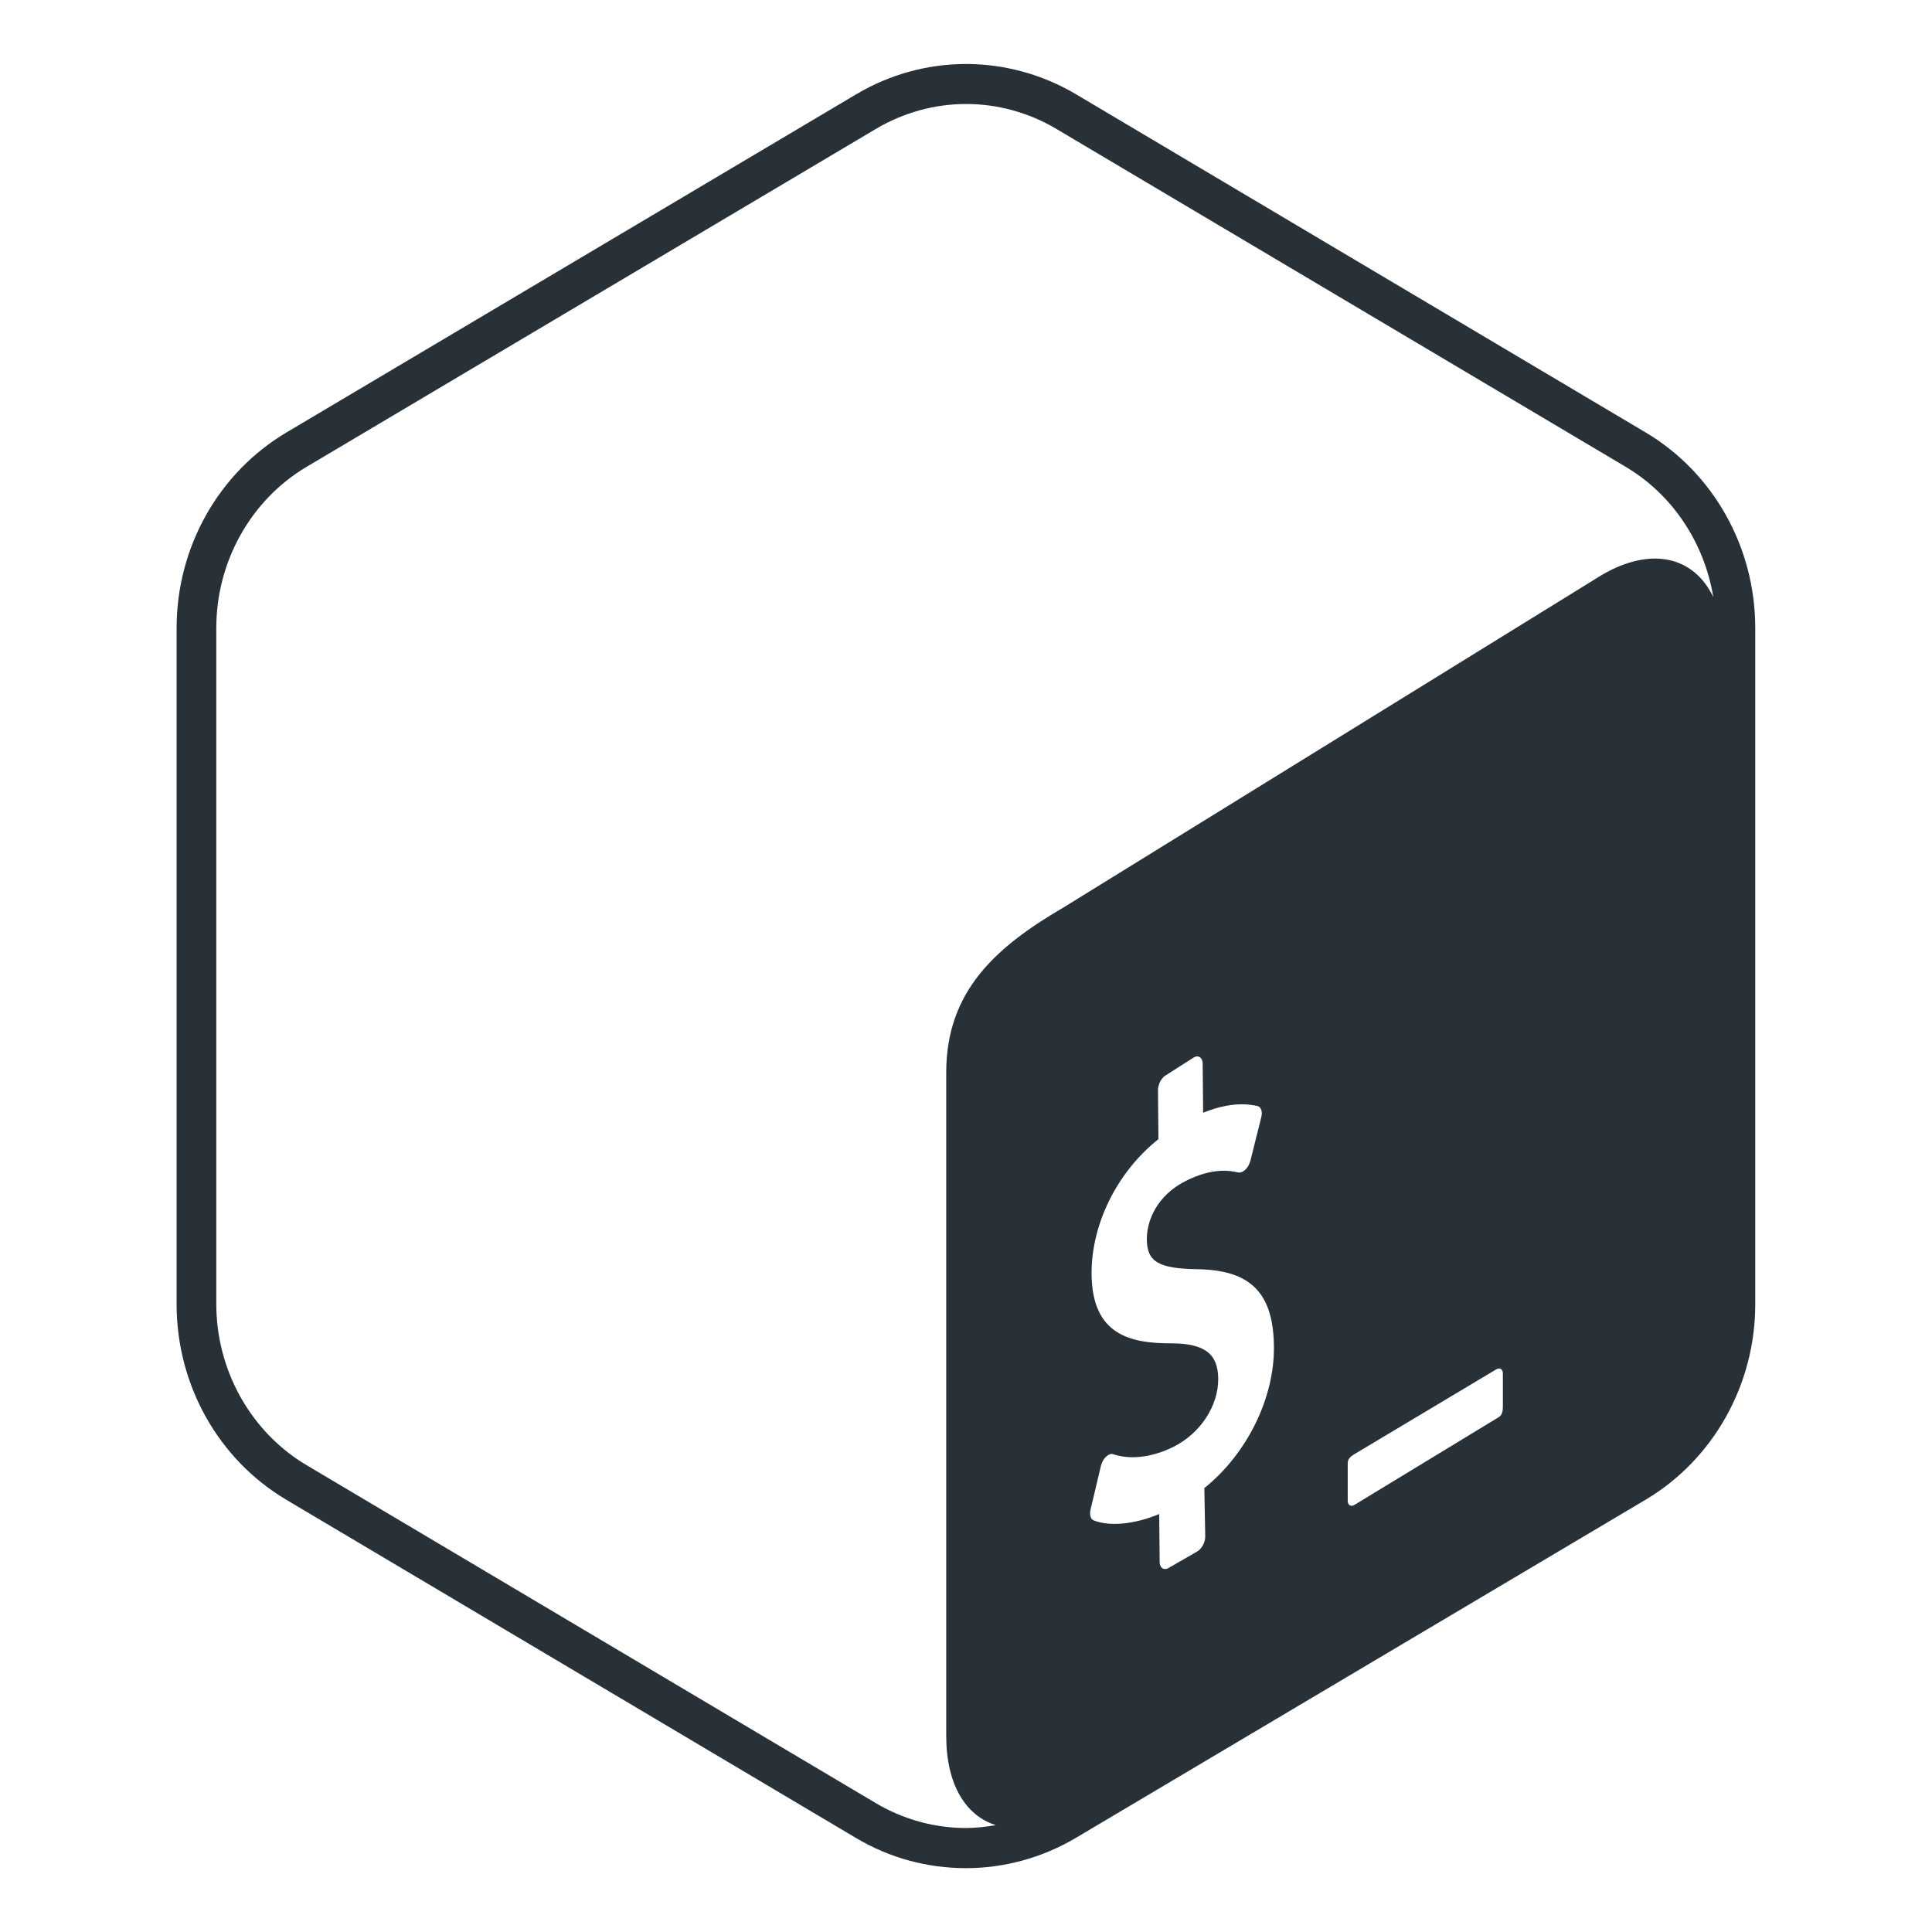
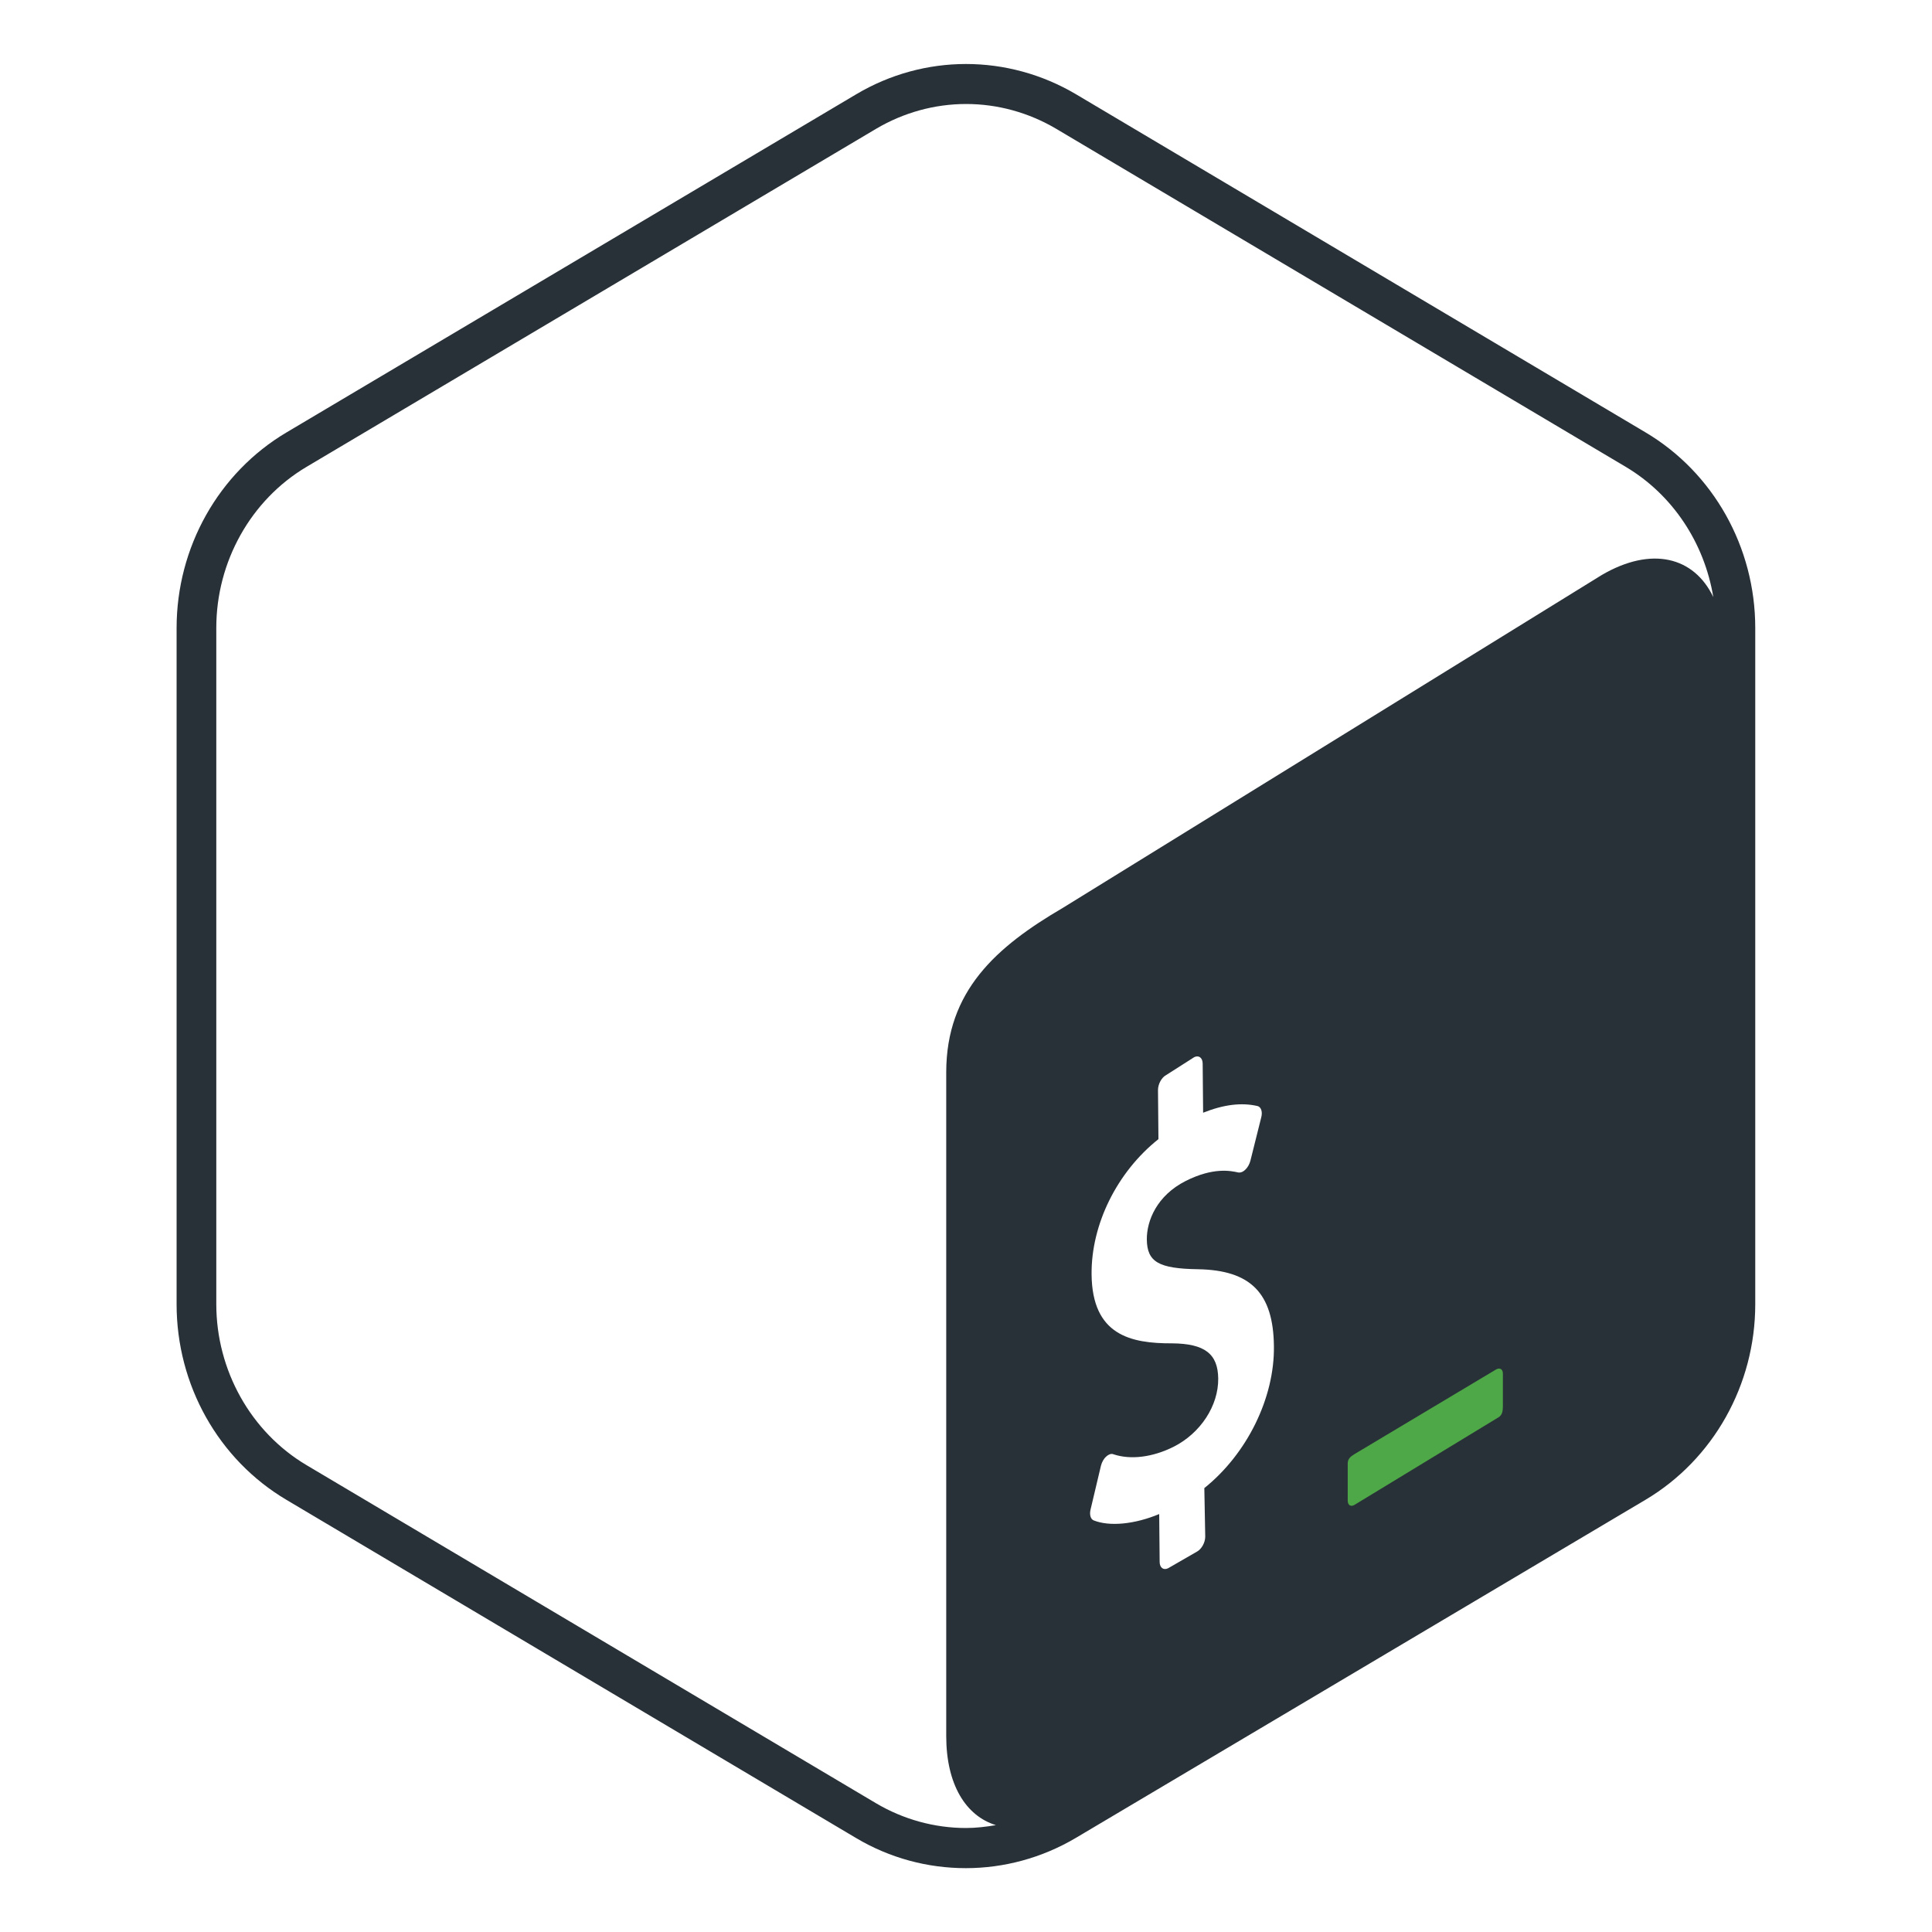
<svg xmlns="http://www.w3.org/2000/svg" viewBox="0 0 128 128">
-   <path fill="none" d="M-143.76 4.24h119.53v119.53h-119.53z" />
-   <path fill="#293138" d="M109.01 28.64L71.28 6.24c-2.25-1.33-4.77-2-7.28-2s-5.03.67-7.28 2.01l-37.74 22.4c-4.5 2.67-7.28 7.61-7.28 12.96v44.8c0 5.35 2.77 10.29 7.28 12.96l37.73 22.4c2.25 1.34 4.76 2 7.28 2 2.51 0 5.03-.67 7.28-2l37.74-22.4c4.5-2.67 7.28-7.62 7.28-12.96V41.6c0-5.34-2.77-10.29-7.28-12.96zM79.79 98.59l.06 3.22c0 .39-.25.83-.55.99l-1.91 1.1c-.3.15-.56-.03-.56-.42l-.03-3.17c-1.63.68-3.29.84-4.34.42-.2-.08-.29-.37-.21-.71l.69-2.91c.06-.23.18-.46.34-.6.06-.06.12-.1.18-.13.11-.06.22-.07.31-.03 1.14.38 2.59.2 3.99-.5 1.78-.9 2.97-2.72 2.95-4.52-.02-1.64-.9-2.31-3.05-2.33-2.74.01-5.3-.53-5.34-4.57-.03-3.32 1.69-6.78 4.43-8.96l-.03-3.25c0-.4.24-.84.55-1l1.85-1.18c.3-.15.56.04.56.43l.03 3.25c1.36-.54 2.54-.69 3.61-.44.23.06.34.38.24.75l-.72 2.88c-.06.22-.18.44-.33.58a.77.77 0 01-.19.14c-.1.05-.19.06-.28.05-.49-.11-1.65-.36-3.48.56-1.92.97-2.59 2.64-2.58 3.88.02 1.48.77 1.93 3.39 1.97 3.49.06 4.99 1.58 5.03 5.09.05 3.44-1.79 7.15-4.61 9.41zm19.78-5.41c0 .3-.04.58-.29.72l-9.54 5.8c-.25.15-.45.02-.45-.28v-2.46c0-.3.18-.46.43-.61l9.4-5.62c.25-.15.45-.02.45.28v2.17zm6.56-55.09l-35.7 22.05c-4.45 2.6-7.73 5.52-7.74 10.89v43.99c0 3.21 1.3 5.29 3.29 5.9-.65.11-1.32.19-1.98.19-2.09 0-4.15-.57-5.96-1.64l-37.73-22.4c-3.69-2.19-5.98-6.28-5.98-10.67V41.6c0-4.39 2.29-8.48 5.98-10.67l37.74-22.4c1.81-1.07 3.87-1.64 5.96-1.64s4.15.57 5.96 1.64l37.74 22.4c3.11 1.85 5.21 5.04 5.8 8.63-1.27-2.67-4.09-3.39-7.38-1.47z" />
+   <path fill="none" d="M4.24 4.24h119.53v119.53H4.24z" />
+   <path fill="#293138" d="M109.01 28.64L71.28 6.24c-2.25-1.33-4.77-2-7.28-2s-5.03.67-7.28 2.01l-37.74 22.4c-4.5 2.67-7.28 7.61-7.28 12.96v44.8c0 5.35 2.77 10.29 7.28 12.96l37.73 22.4c2.25 1.34 4.76 2 7.28 2 2.51 0 5.03-.67 7.28-2l37.74-22.4c4.5-2.67 7.28-7.62 7.28-12.96V41.6c0-5.34-2.77-10.29-7.28-12.96zM79.79 98.59l.06 3.22c0 .39-.25.83-.55.99l-1.91 1.1c-.3.15-.56-.03-.56-.42l-.03-3.17c-1.63.68-3.29.84-4.34.42-.2-.08-.29-.37-.21-.71l.69-2.91c.06-.23.18-.46.34-.6.06-.06.12-.1.18-.13.11-.06.22-.07.31-.03 1.14.38 2.59.2 3.99-.5 1.78-.9 2.97-2.72 2.95-4.52-.02-1.64-.9-2.31-3.05-2.33-2.74.01-5.3-.53-5.34-4.57-.03-3.32 1.69-6.78 4.43-8.96l-.03-3.25c0-.4.24-.84.55-1l1.85-1.18c.3-.15.56.04.56.43l.03 3.25c1.36-.54 2.54-.69 3.61-.44.23.06.34.38.24.75l-.72 2.88c-.06.22-.18.44-.33.58a.77.77 0 01-.19.14c-.1.05-.19.06-.28.05-.49-.11-1.65-.36-3.48.56-1.92.97-2.59 2.64-2.58 3.88.02 1.48.77 1.93 3.39 1.97 3.49.06 4.99 1.58 5.03 5.09.05 3.44-1.79 7.15-4.61 9.41zm26.34-60.5l-35.7 22.05c-4.45 2.6-7.73 5.52-7.74 10.89v43.99c0 3.21 1.3 5.29 3.29 5.9-.65.11-1.32.19-1.98.19-2.09 0-4.15-.57-5.96-1.64l-37.73-22.4c-3.69-2.19-5.98-6.28-5.98-10.67V41.6c0-4.39 2.29-8.48 5.98-10.67l37.74-22.4c1.81-1.07 3.87-1.64 5.96-1.64s4.15.57 5.96 1.64l37.74 22.4c3.11 1.85 5.21 5.04 5.8 8.63-1.27-2.67-4.09-3.39-7.38-1.47z" />
+   <path fill="#4FA847" d="M99.12 90.73l-9.4 5.62c-.25.15-.43.31-.43.61v2.46c0 .3.2.43.45.28l9.54-5.8c.25-.15.29-.42.29-.72v-2.17c0-.3-.2-.42-.45-.28z" />
</svg>
